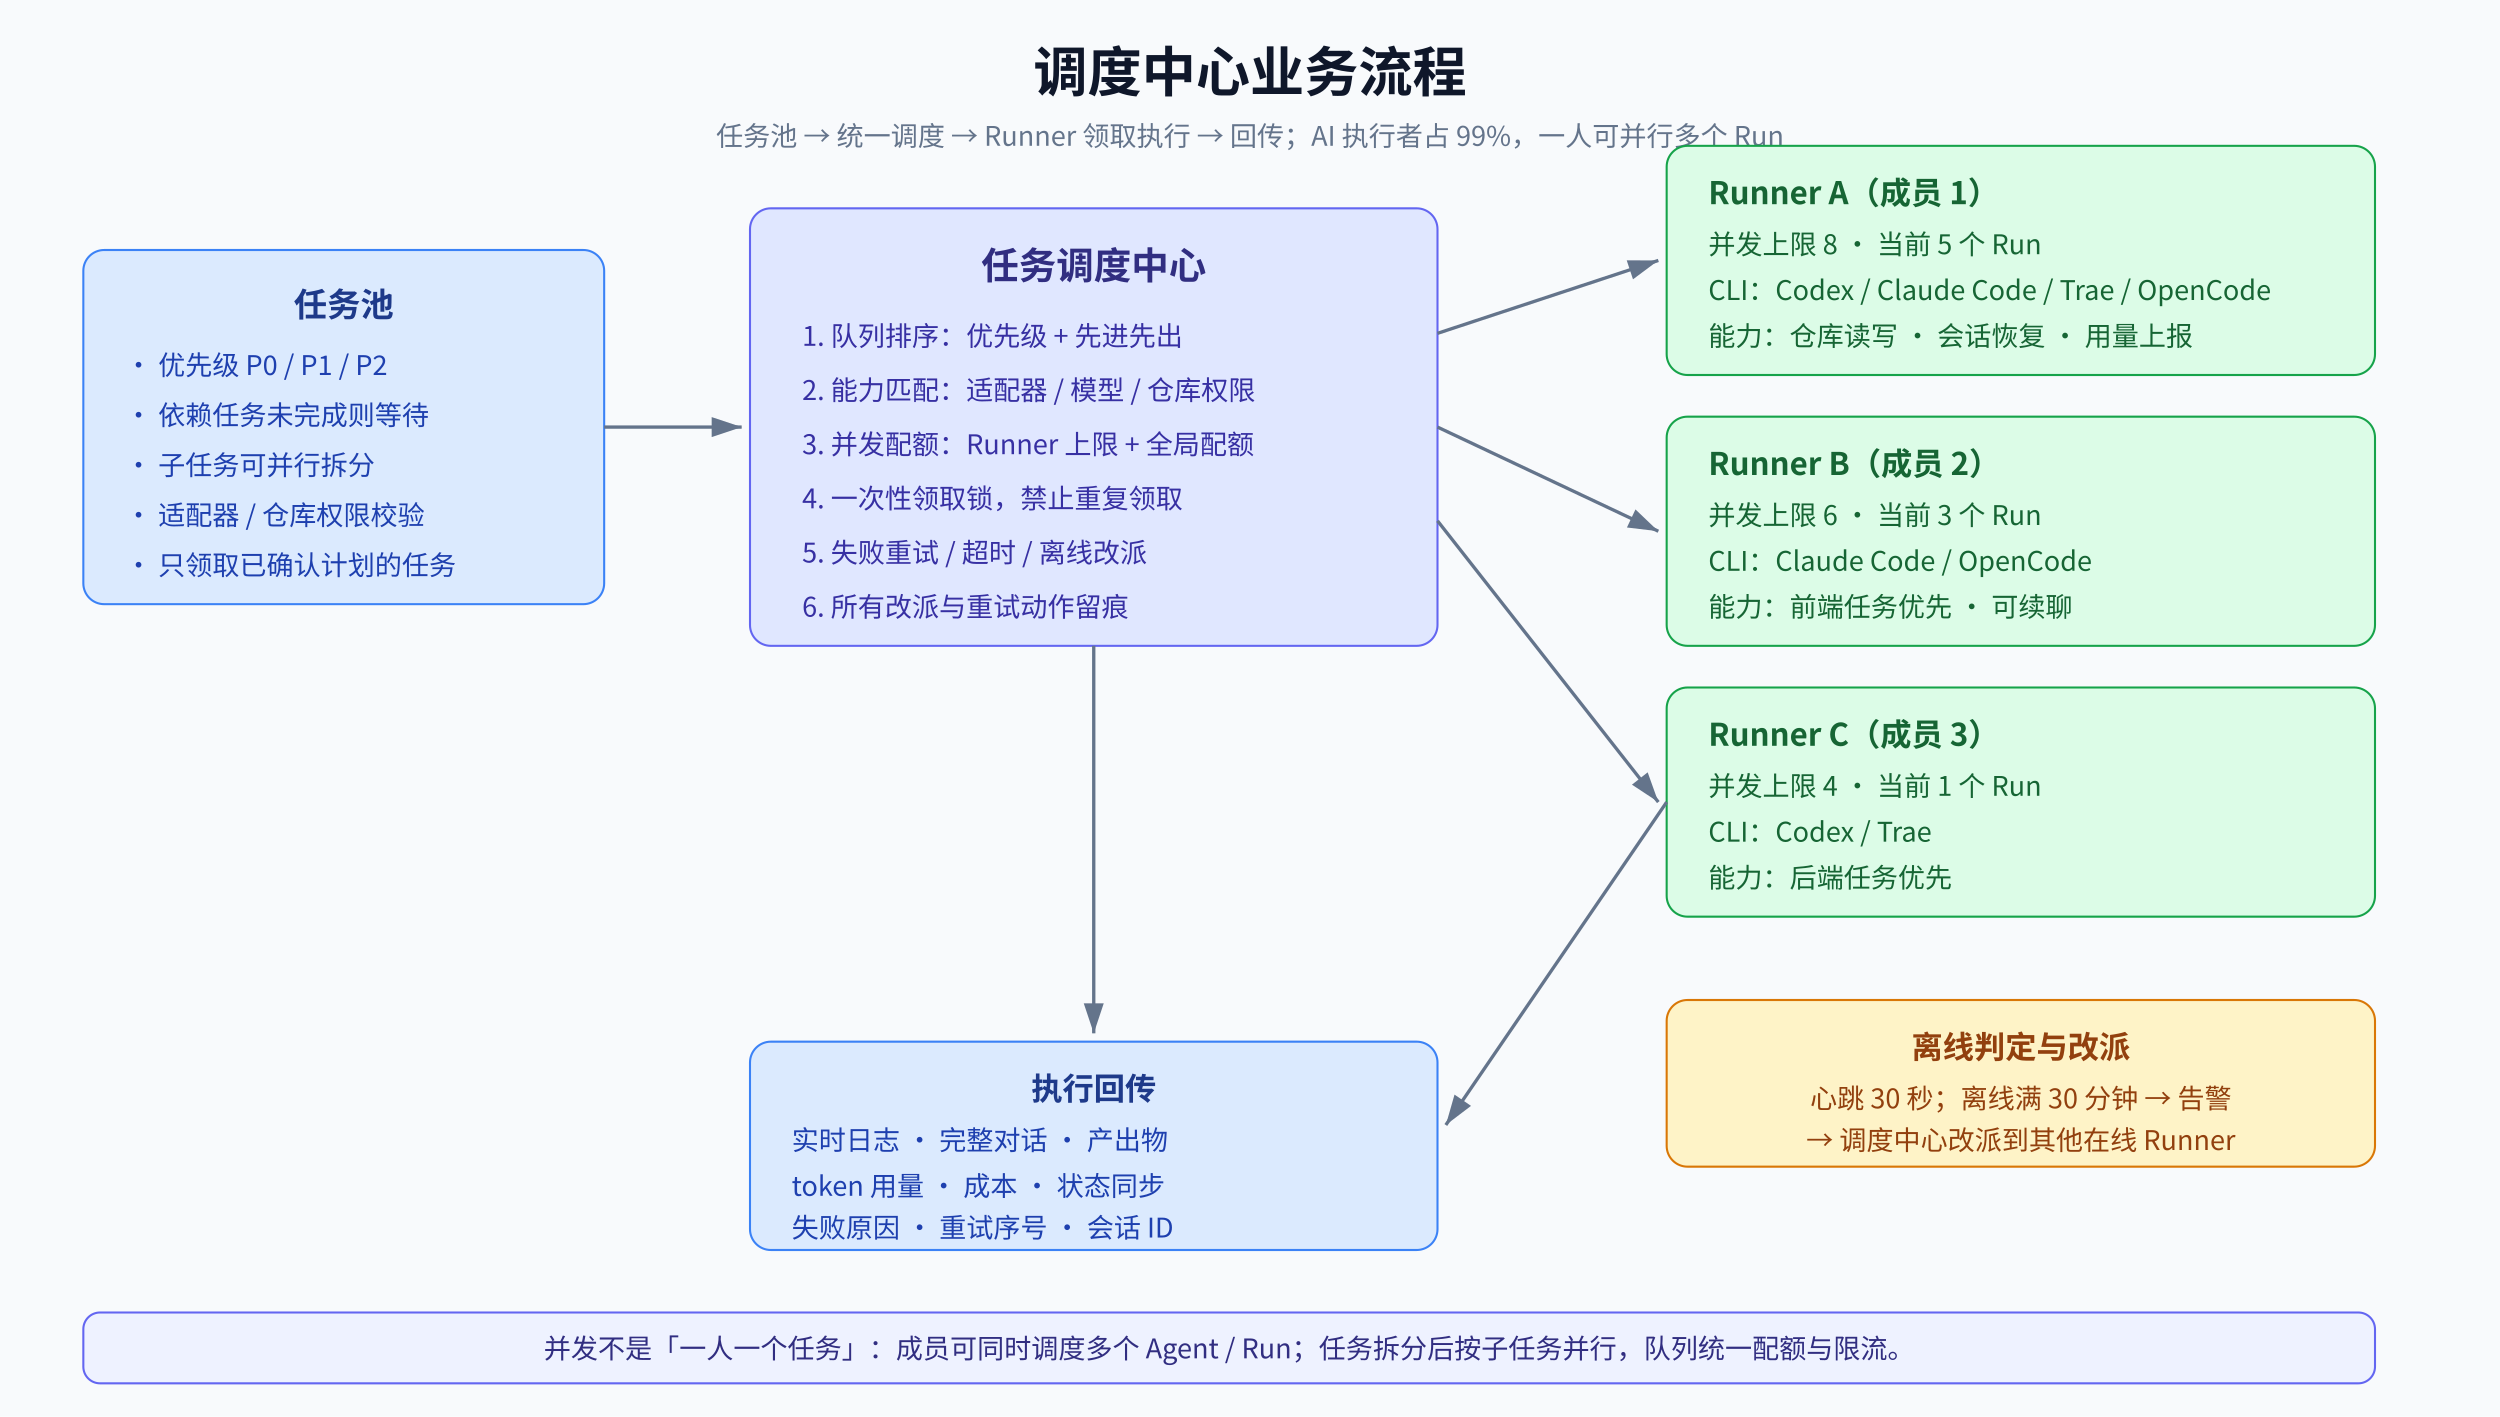
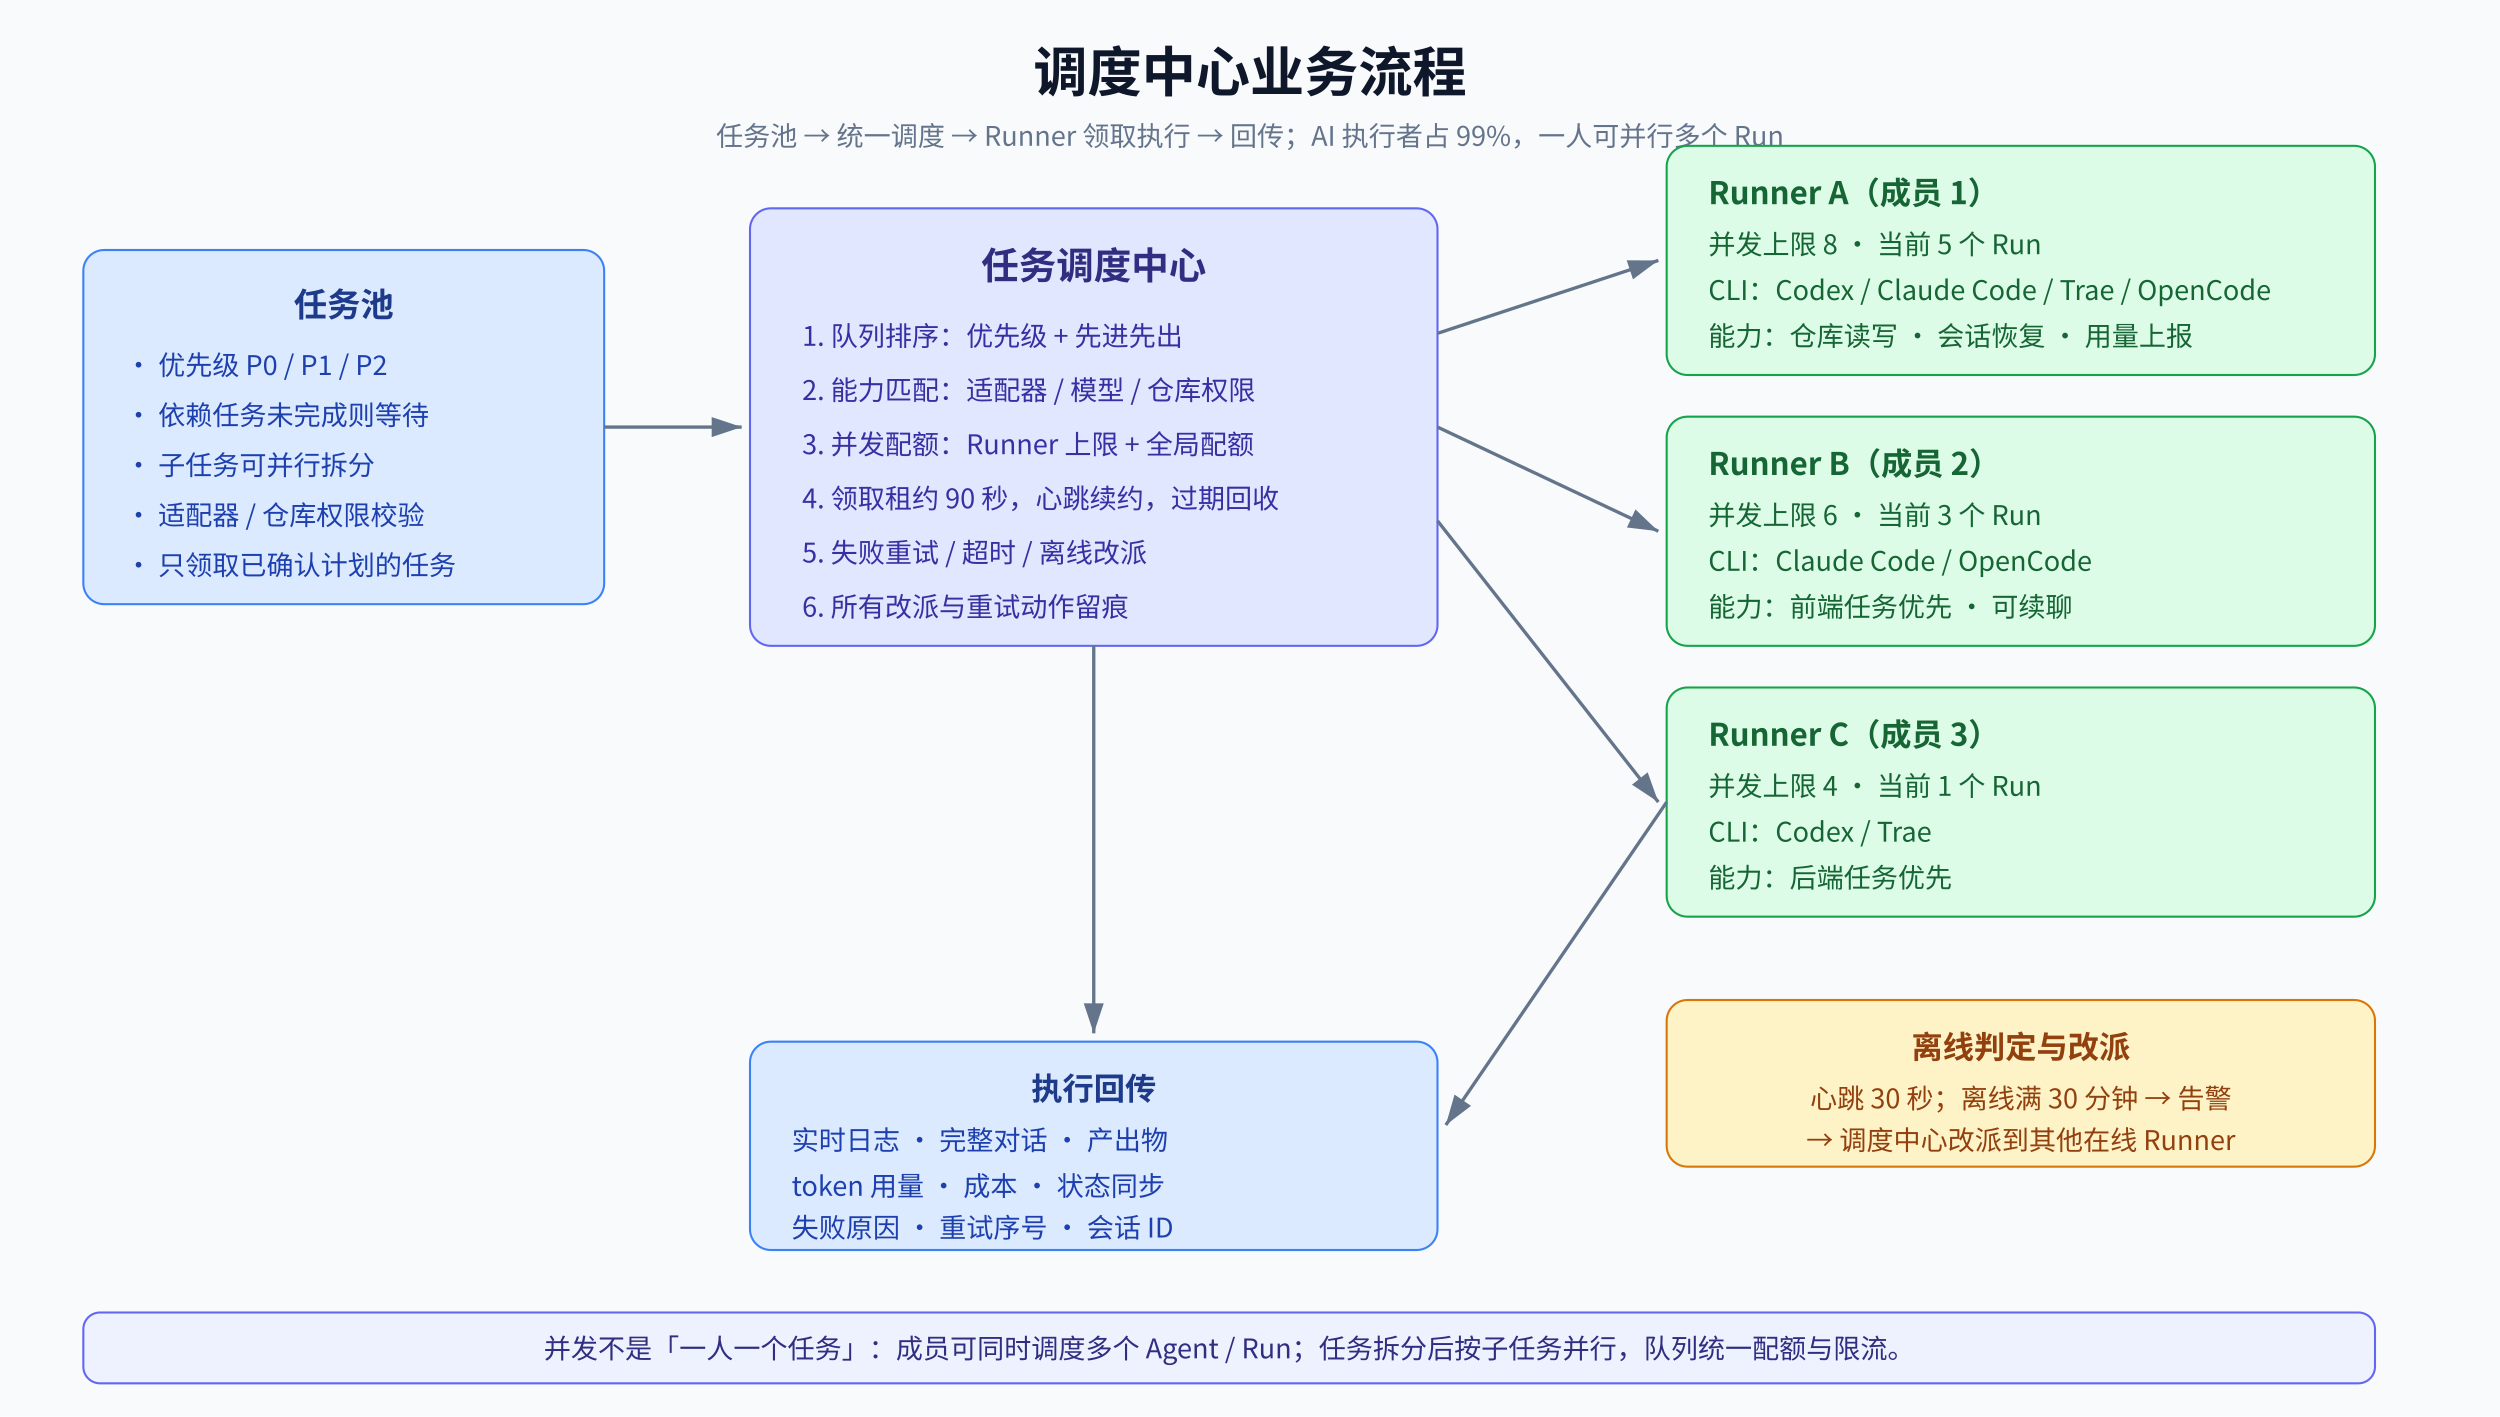
<svg xmlns="http://www.w3.org/2000/svg" width="1200" height="680" viewBox="0 0 1200 680" font-family="'Noto Sans CJK SC','Microsoft YaHei','PingFang SC',sans-serif">
  <defs>
    <marker id="a2" markerWidth="10" markerHeight="10" refX="9" refY="3" orient="auto">
      <path d="M0,0 L0,6 L9,3 z" fill="#64748b" />
    </marker>
  </defs>
  <rect width="1200" height="680" fill="#f8fafc" />
  <text x="600" y="44" text-anchor="middle" font-size="26" font-weight="700" fill="#0f172a">调度中心业务流程</text>
  <text x="600" y="70" text-anchor="middle" font-size="13" fill="#64748b">任务池 → 统一调度 → Runner 领取执行 → 回传；AI 执行者占 99%，一人可并行多个 Run</text>
  <rect x="40" y="120" width="250" height="170" rx="10" fill="#dbeafe" stroke="#3b82f6" />
  <text x="165" y="152" text-anchor="middle" font-size="16" font-weight="700" fill="#1e3a8a">任务池</text>
  <text x="60" y="180" font-size="13" fill="#1e40af">· 优先级 P0 / P1 / P2</text>
  <text x="60" y="204" font-size="13" fill="#1e40af">· 依赖任务未完成则等待</text>
  <text x="60" y="228" font-size="13" fill="#1e40af">· 子任务可并行拆分</text>
  <text x="60" y="252" font-size="13" fill="#1e40af">· 适配器 / 仓库权限校验</text>
  <text x="60" y="276" font-size="13" fill="#1e40af">· 只领取已确认计划的任务</text>
  <rect x="360" y="100" width="330" height="210" rx="10" fill="#e0e7ff" stroke="#6366f1" />
  <text x="525" y="134" text-anchor="middle" font-size="18" font-weight="700" fill="#312e81">任务调度中心</text>
  <text x="385" y="166" font-size="13" fill="#3730a3">1. 队列排序：优先级 + 先进先出</text>
  <text x="385" y="192" font-size="13" fill="#3730a3">2. 能力匹配：适配器 / 模型 / 仓库权限</text>
  <text x="385" y="218" font-size="13" fill="#3730a3">3. 并发配额：Runner 上限 + 全局配额</text>
-   <text x="385" y="244" font-size="13" fill="#3730a3">4. 一次性领取锁，禁止重复领取</text>
+   <text x="385" y="244" font-size="13" fill="#3730a3">4. 领取租约 90 秒，心跳续约，过期回收</text>
  <text x="385" y="270" font-size="13" fill="#3730a3">5. 失败重试 / 超时 / 离线改派</text>
  <text x="385" y="296" font-size="13" fill="#3730a3">6. 所有改派与重试动作留痕</text>
  <g font-size="13">
    <rect x="800" y="70" width="340" height="110" rx="10" fill="#dcfce7" stroke="#16a34a" />
    <text x="820" y="98" font-weight="700" font-size="15" fill="#166534">Runner A（成员 1）</text>
    <text x="820" y="122" fill="#166534">并发上限 8 · 当前 5 个 Run</text>
    <text x="820" y="144" fill="#166534">CLI：Codex / Claude Code / Trae / OpenCode</text>
    <text x="820" y="166" fill="#166534">能力：仓库读写 · 会话恢复 · 用量上报</text>
    <rect x="800" y="200" width="340" height="110" rx="10" fill="#dcfce7" stroke="#16a34a" />
    <text x="820" y="228" font-weight="700" font-size="15" fill="#166534">Runner B（成员 2）</text>
    <text x="820" y="252" fill="#166534">并发上限 6 · 当前 3 个 Run</text>
    <text x="820" y="274" fill="#166534">CLI：Claude Code / OpenCode</text>
    <text x="820" y="296" fill="#166534">能力：前端任务优先 · 可续聊</text>
    <rect x="800" y="330" width="340" height="110" rx="10" fill="#dcfce7" stroke="#16a34a" />
    <text x="820" y="358" font-weight="700" font-size="15" fill="#166534">Runner C（成员 3）</text>
    <text x="820" y="382" fill="#166534">并发上限 4 · 当前 1 个 Run</text>
    <text x="820" y="404" fill="#166534">CLI：Codex / Trae</text>
    <text x="820" y="426" fill="#166534">能力：后端任务优先</text>
  </g>
  <g stroke="#64748b" stroke-width="1.6" fill="none">
    <path d="M290,205 L356,205" marker-end="url(#a2)" />
    <path d="M690,160 L796,125" marker-end="url(#a2)" />
    <path d="M690,205 L796,255" marker-end="url(#a2)" />
    <path d="M690,250 L796,385" marker-end="url(#a2)" />
  </g>
  <rect x="800" y="480" width="340" height="80" rx="10" fill="#fef3c7" stroke="#d97706" />
  <text x="970" y="508" text-anchor="middle" font-size="15" font-weight="700" fill="#92400e">离线判定与改派</text>
  <text x="970" y="532" text-anchor="middle" font-size="13" fill="#92400e">心跳 30 秒；离线满 30 分钟 → 告警</text>
  <text x="970" y="552" text-anchor="middle" font-size="13" fill="#92400e">→ 调度中心改派到其他在线 Runner</text>
  <rect x="360" y="500" width="330" height="100" rx="10" fill="#dbeafe" stroke="#3b82f6" />
  <text x="525" y="528" text-anchor="middle" font-size="15" font-weight="700" fill="#1e3a8a">执行回传</text>
  <text x="380" y="552" font-size="13" fill="#1e40af">实时日志 · 完整对话 · 产出物</text>
  <text x="380" y="574" font-size="13" fill="#1e40af">token 用量 · 成本 · 状态同步</text>
  <text x="380" y="594" font-size="13" fill="#1e40af">失败原因 · 重试序号 · 会话 ID</text>
  <g stroke="#64748b" stroke-width="1.6" fill="none">
    <path d="M525,310 L525,496" marker-end="url(#a2)" />
    <path d="M800,385 L694,540" marker-end="url(#a2)" />
  </g>
  <rect x="40" y="630" width="1100" height="34" rx="8" fill="#eef2ff" stroke="#6366f1" />
  <text x="590" y="652" text-anchor="middle" font-size="13" fill="#312e81">并发不是「一人一个任务」：成员可同时调度多个 Agent / Run；任务拆分后按子任务并行，队列统一配额与限流。</text>
</svg>
